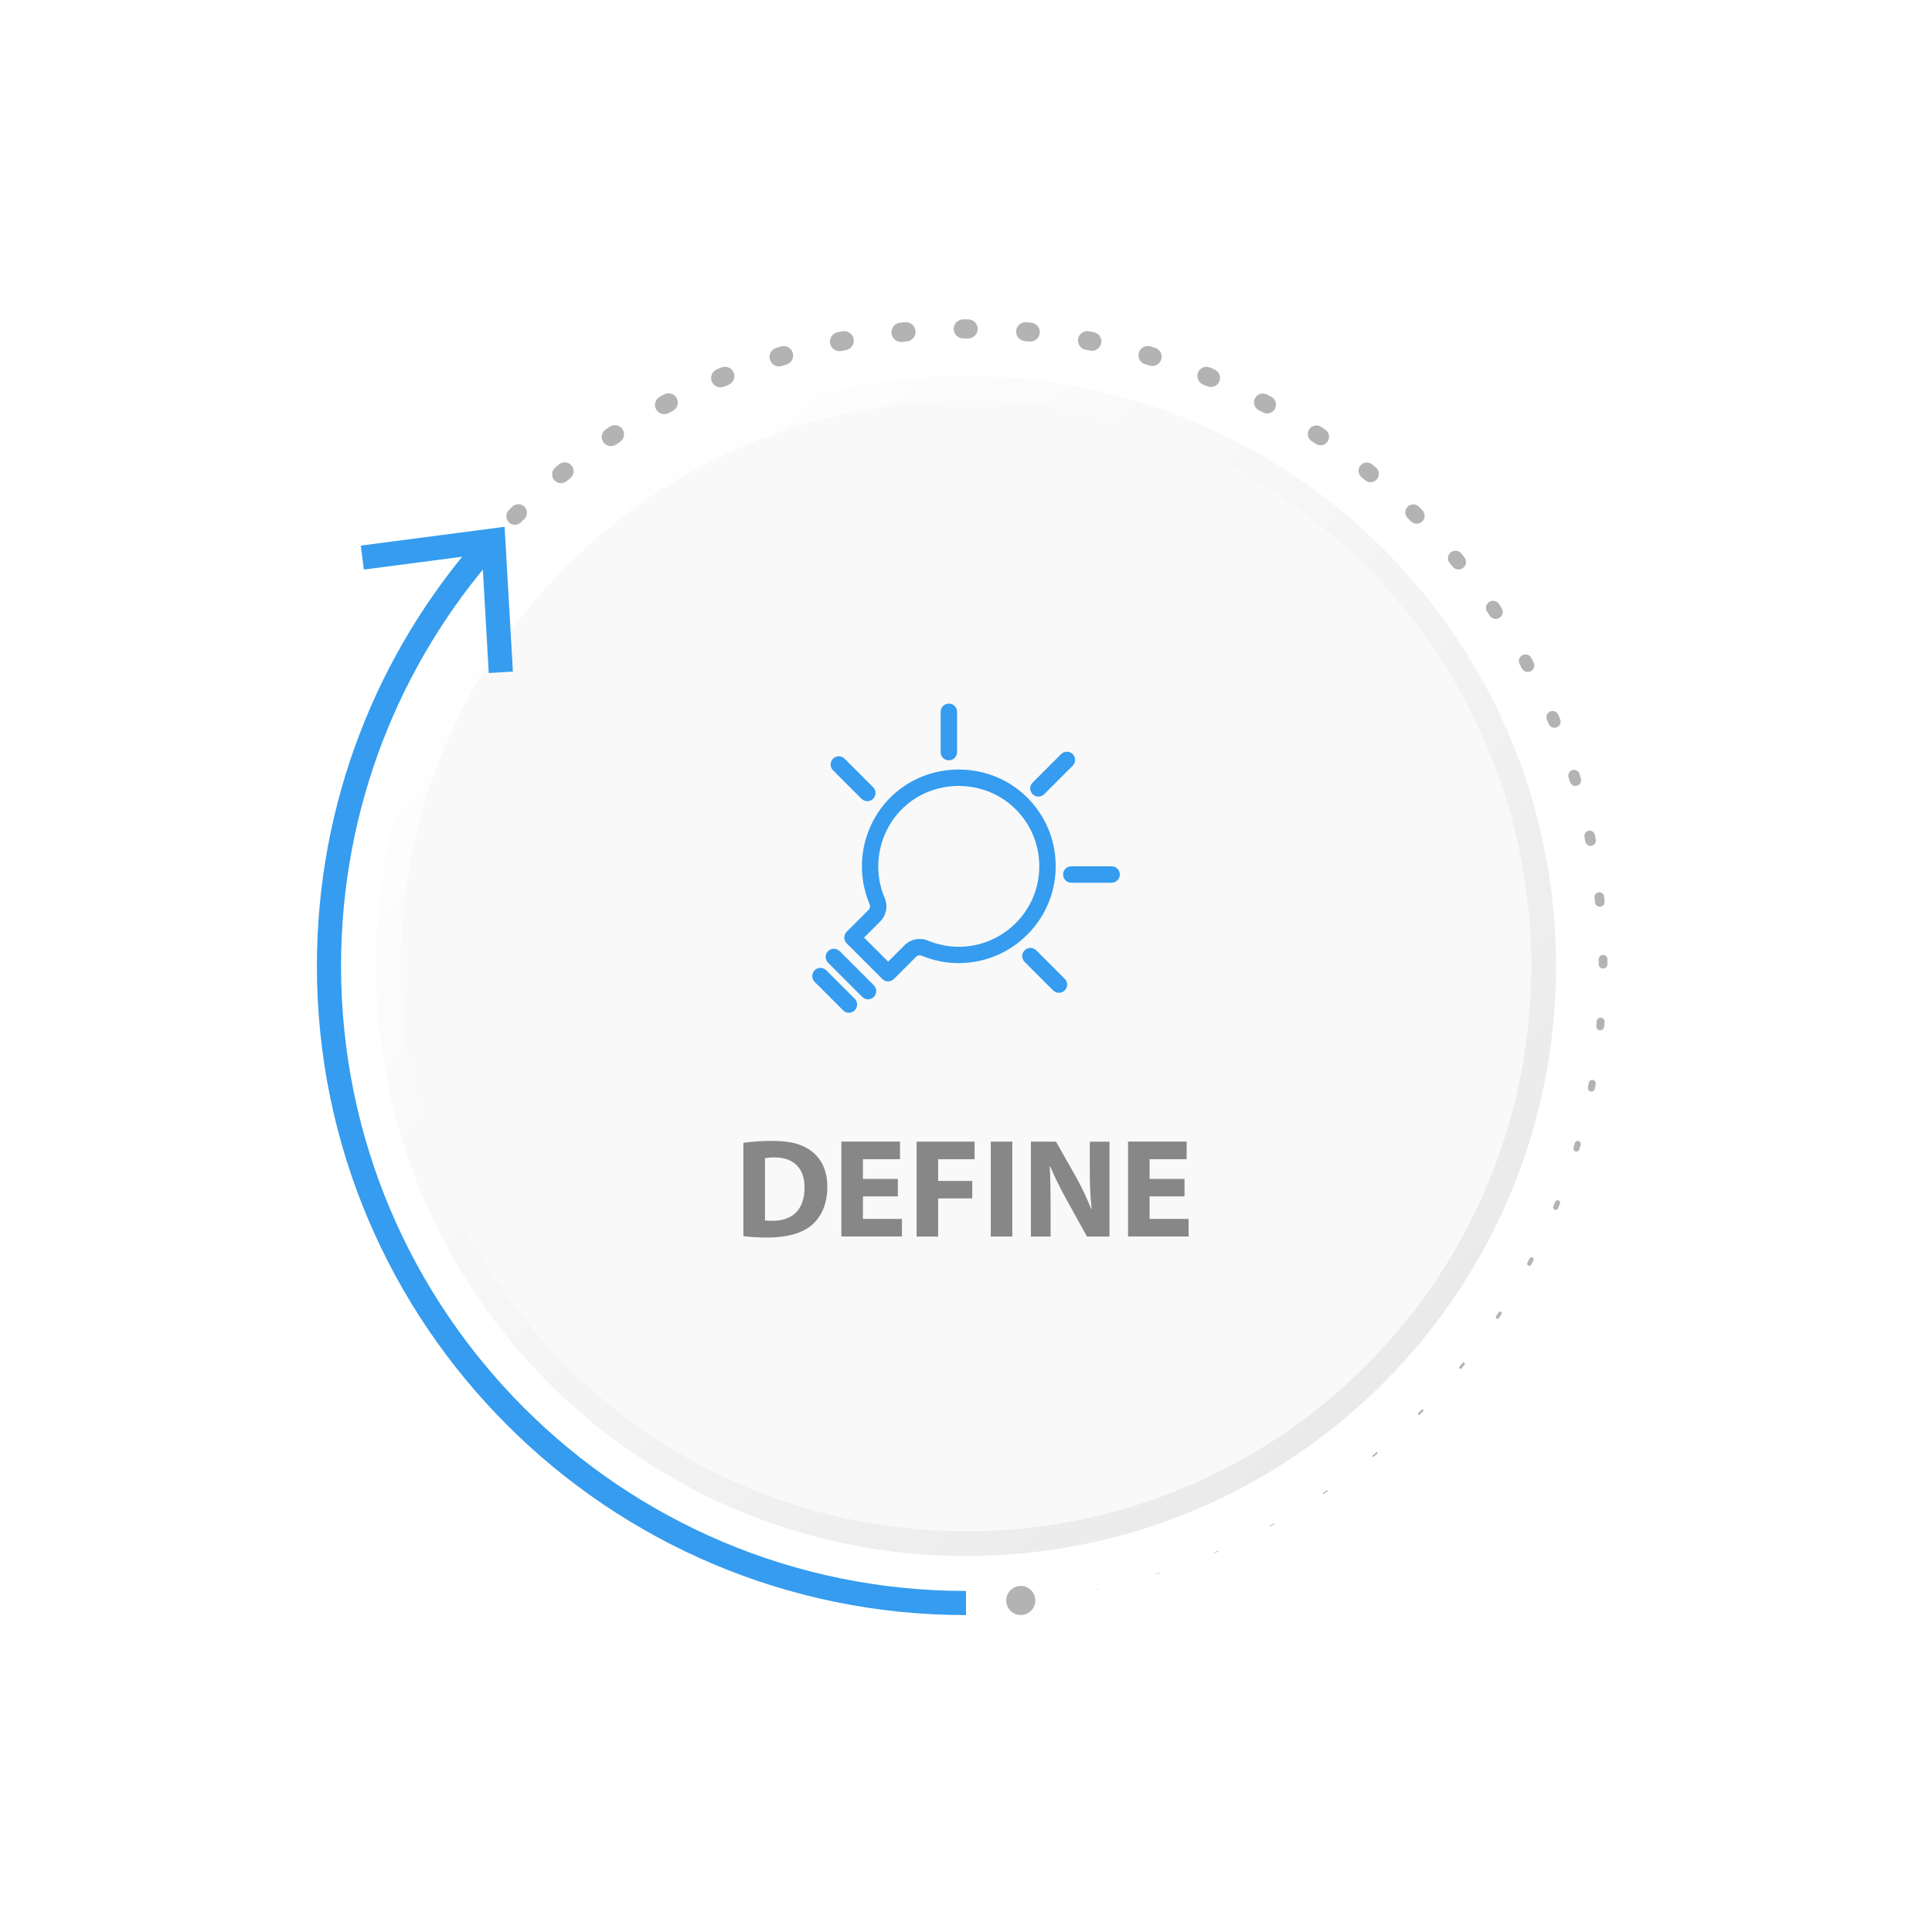
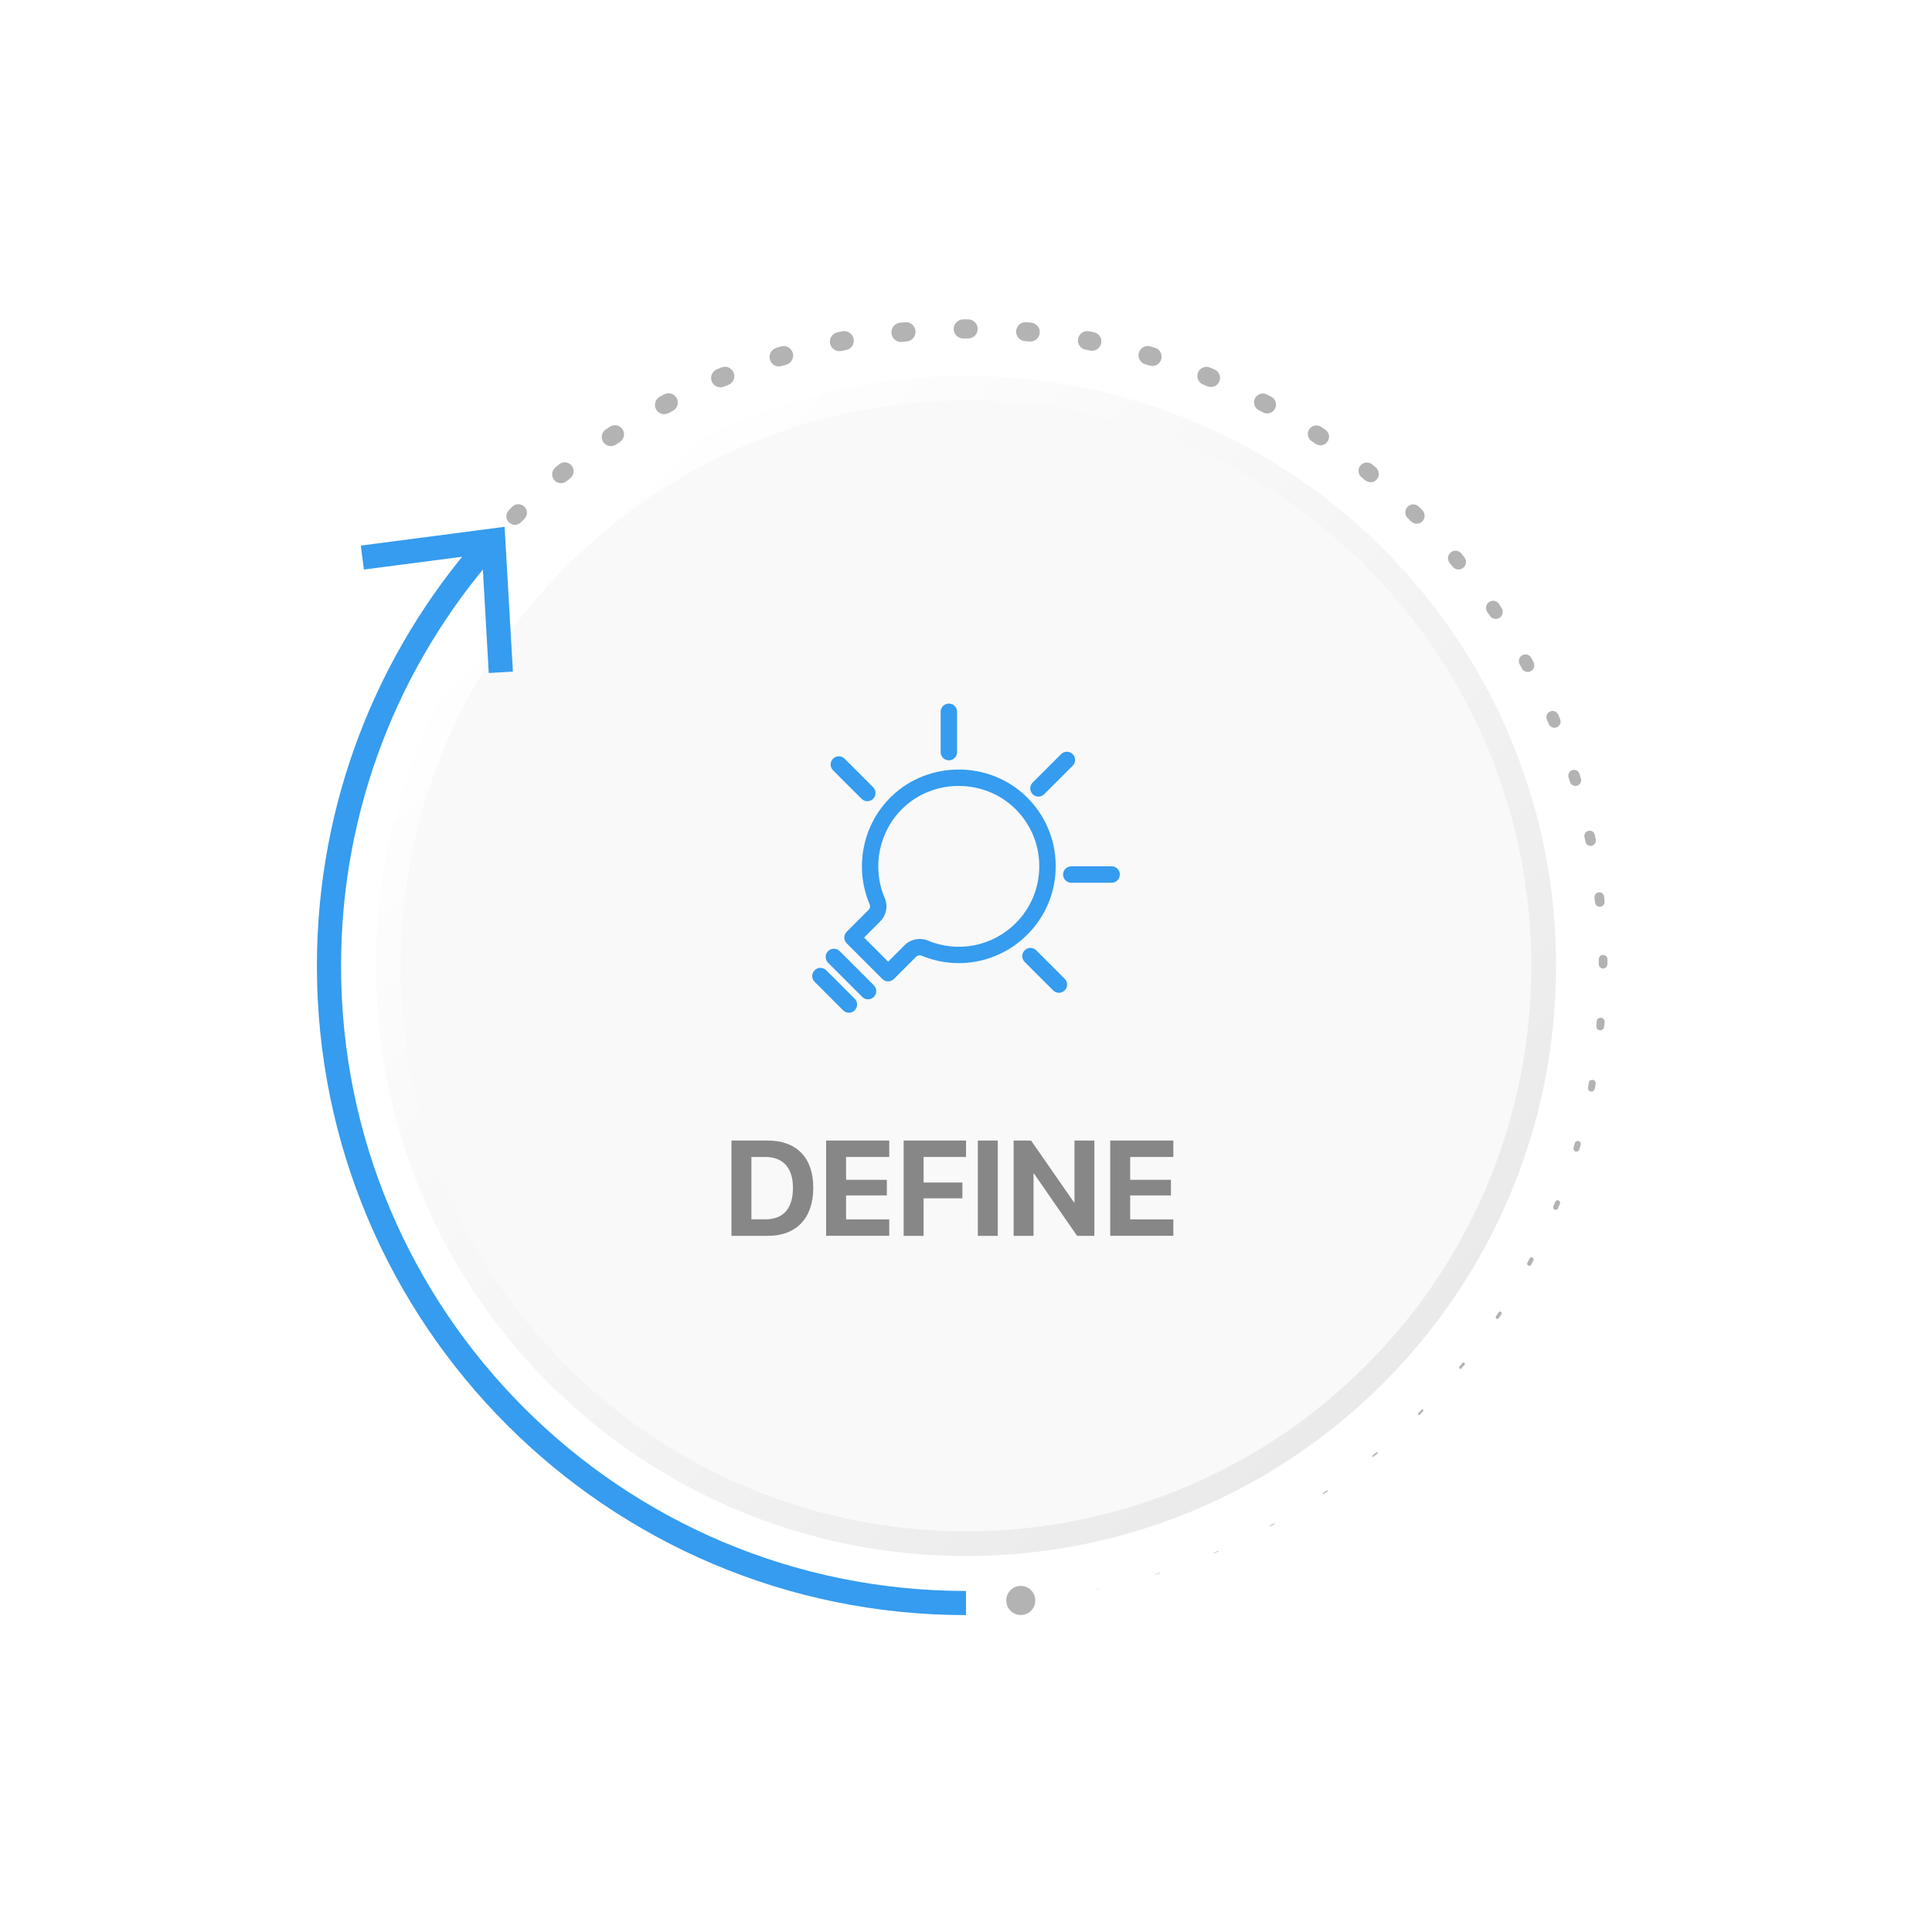
<svg xmlns="http://www.w3.org/2000/svg" id="Layer_1" viewBox="0 0 400 400">
  <defs>
    <style>.cls-1{fill:url(#linear-gradient);}.cls-2{fill:#f9f9f9;}.cls-3{fill:#b3b3b3;}.cls-4{fill:#359cef;}.cls-5{fill:#878787;}.cls-6{fill:none;stroke:#359cef;stroke-miterlimit:10;stroke-width:5px;}</style>
-     <linearGradient id="linear-gradient" x1="-446.96" y1="113.62" x2="-619.72" y2="286.38" gradientTransform="translate(-333.34) rotate(-180) scale(1 -1)" gradientUnits="userSpaceOnUse">
+     <linearGradient id="linear-gradient" x1="-5460.96" y1="113.62" x2="-5633.72" y2="286.38" gradientTransform="translate(-5347.34) rotate(-180) scale(1 -1)" gradientUnits="userSpaceOnUse">
      <stop offset="0" stop-color="#fff" />
      <stop offset="1" stop-color="#ebeaea" />
    </linearGradient>
  </defs>
  <path class="cls-1" d="M77.84,200c0,67.47,54.69,122.16,122.16,122.16s122.16-54.69,122.16-122.16c0-47.78-27.43-89.15-67.41-109.23-8.38-4.21-17.31-7.48-26.65-9.68-9.02-2.13-18.43-3.25-28.1-3.25-67.47,0-122.16,54.69-122.16,122.16Z" />
  <circle class="cls-2" cx="200" cy="200" r="117.04" transform="translate(-82.84 200) rotate(-45)" />
  <g>
    <path class="cls-4" d="M183.88,203.19c-.43,0-.87-.17-1.2-.5l-7.38-7.38c-.66-.66-.66-1.74,0-2.4l4.53-4.53c.3-.3,.39-.76,.23-1.14h0c-3.28-7.66-1.44-16.67,4.59-22.43,7.7-7.36,20.19-7.31,27.83,.12,3.89,3.78,6.05,8.84,6.09,14.25,.04,5.41-2.05,10.5-5.88,14.33-5.77,5.77-14.38,7.48-21.91,4.34-.37-.15-.81-.05-1.11,.24l-4.59,4.59c-.33,.33-.77,.5-1.2,.5Zm-4.98-9.07l4.98,4.98,3.39-3.39c1.28-1.28,3.17-1.66,4.81-.98,6.26,2.61,13.41,1.2,18.21-3.6,3.18-3.18,4.92-7.41,4.88-11.91-.03-4.5-1.83-8.7-5.06-11.84-6.35-6.17-16.73-6.22-23.13-.1-5.01,4.79-6.54,12.28-3.81,18.64,.72,1.67,.34,3.58-.95,4.87l-3.33,3.33Z" />
    <path class="cls-4" d="M179.72,206.9c-.43,0-.87-.17-1.2-.5l-7.08-7.08c-.66-.66-.66-1.74,0-2.4,.66-.66,1.74-.66,2.4,0l7.08,7.08c.66,.66,.66,1.74,0,2.4-.33,.33-.77,.5-1.2,.5Z" />
    <path class="cls-4" d="M175.76,209.68c-.43,0-.87-.17-1.2-.5l-5.9-5.9c-.66-.66-.66-1.74,0-2.4,.66-.66,1.74-.66,2.4,0l5.9,5.9c.66,.66,.66,1.74,0,2.4-.33,.33-.77,.5-1.2,.5Z" />
    <path class="cls-4" d="M219.24,205.55c-.43,0-.87-.17-1.2-.5l-5.9-5.9c-.66-.66-.66-1.74,0-2.4,.66-.66,1.74-.66,2.4,0l5.9,5.9c.66,.66,.66,1.74,0,2.4-.33,.33-.77,.5-1.2,.5Z" />
    <path class="cls-4" d="M179.57,165.88c-.43,0-.87-.17-1.2-.5l-5.9-5.9c-.66-.66-.66-1.74,0-2.4,.66-.66,1.74-.66,2.4,0l5.9,5.9c.66,.66,.66,1.74,0,2.4-.33,.33-.77,.5-1.2,.5Z" />
    <path class="cls-4" d="M214.99,164.93c-.43,0-.87-.17-1.2-.5-.66-.66-.66-1.74,0-2.4l5.9-5.9c.66-.66,1.74-.66,2.4,0,.66,.66,.66,1.74,0,2.4l-5.9,5.9c-.33,.33-.77,.5-1.2,.5Z" />
    <path class="cls-4" d="M230.15,182.76h-8.35c-.94,0-1.7-.76-1.7-1.7s.76-1.7,1.7-1.7h8.35c.94,0,1.7,.76,1.7,1.7s-.76,1.7-1.7,1.7Z" />
    <path class="cls-4" d="M196.45,157.42c-.94,0-1.7-.76-1.7-1.7v-8.35c0-.94,.76-1.7,1.7-1.7s1.7,.76,1.7,1.7v8.35c0,.94-.76,1.7-1.7,1.7Z" />
-   </g>
-   <g>
-     <path class="cls-5" d="M153.91,236.62c1.63-.26,3.76-.41,6.01-.41,3.73,0,6.15,.67,8.05,2.1,2.04,1.52,3.32,3.94,3.32,7.41,0,3.76-1.37,6.36-3.27,7.96-2.07,1.72-5.22,2.54-9.07,2.54-2.3,0-3.94-.15-5.04-.29v-19.3Zm4.46,16.04c.38,.09,.99,.09,1.55,.09,4.02,.03,6.65-2.19,6.65-6.88,.03-4.08-2.36-6.24-6.18-6.24-.99,0-1.63,.09-2.01,.17v12.86Z" />
-     <path class="cls-5" d="M185.89,247.7h-7.23v4.66h8.08v3.64h-12.54v-19.65h12.13v3.65h-7.67v4.08h7.23v3.62Z" />
-     <path class="cls-5" d="M189.77,236.36h12.01v3.65h-7.55v4.49h7.06v3.62h-7.06v7.9h-4.46v-19.65Z" />
-     <path class="cls-5" d="M209.59,236.36v19.65h-4.46v-19.65h4.46Z" />
-     <path class="cls-5" d="M213.44,256.01v-19.65h5.19l4.08,7.2c1.17,2.07,2.33,4.52,3.21,6.74h.09c-.29-2.59-.38-5.25-.38-8.19v-5.74h4.08v19.65h-4.66l-4.2-7.58c-1.17-2.1-2.45-4.64-3.41-6.94l-.09,.03c.12,2.59,.17,5.36,.17,8.57v5.92h-4.08Z" />
-     <path class="cls-5" d="M245.24,247.7h-7.23v4.66h8.08v3.64h-12.54v-19.65h12.13v3.65h-7.67v4.08h7.23v3.62Z" />
  </g>
  <g>
    <polygon class="cls-3" points="211.5 331.39 211 331.43 210.99 331.43 211 331.42 211 331.42 211.5 331.38 211.5 331.38 211.5 331.39" />
    <path class="cls-3" d="M199.09,331.92h-.99s-.02-.02-.02-.03c0-.01,.01-.02,.02-.02h.99s.02,.02,.02,.03c0,.01-.01,.02-.02,.02Z" />
    <path class="cls-3" d="M186.21,331.23l-.99-.1s-.04-.02-.04-.05c0-.02,.02-.04,.05-.04h0l.99,.11s.04,.02,.04,.05c0,.02-.02,.04-.05,.04Z" />
    <path class="cls-3" d="M173.45,329.28l-.97-.2s-.05-.04-.05-.07c0-.03,.04-.05,.07-.05h0l.97,.2s.05,.04,.05,.07-.04,.05-.07,.05Z" />
    <path class="cls-3" d="M160.95,326.09l-.95-.3s-.07-.06-.05-.1c.01-.04,.06-.07,.1-.05h0l.94,.3s.07,.06,.05,.1c-.01,.04-.06,.06-.1,.05Z" />
    <path class="cls-3" d="M148.81,321.7l-.92-.39c-.06-.03-.09-.1-.07-.16,.03-.06,.1-.09,.16-.07h0l.91,.39c.06,.03,.09,.1,.06,.16-.03,.06-.1,.09-.16,.06Z" />
    <path class="cls-3" d="M137.15,316.16l-.87-.47c-.09-.05-.12-.16-.07-.24,.05-.09,.16-.12,.24-.07h0l.87,.48c.09,.05,.12,.15,.07,.24-.05,.08-.15,.12-.24,.07Z" />
    <path class="cls-3" d="M126.08,309.5l-.82-.56c-.11-.07-.14-.22-.06-.33,.07-.11,.22-.14,.33-.06h0l.82,.56c.11,.07,.13,.22,.06,.32-.07,.11-.22,.13-.32,.06Z" />
    <path class="cls-3" d="M115.7,301.8l-.77-.63c-.12-.1-.14-.29-.04-.41s.29-.14,.41-.04h0l.76,.64c.12,.1,.14,.28,.04,.4-.1,.12-.28,.14-.4,.04Z" />
    <path class="cls-3" d="M106.1,293.14l-.7-.7c-.14-.14-.14-.38,0-.52,.14-.14,.38-.14,.52,0h0l.69,.72c.14,.14,.14,.37,0,.51-.14,.14-.37,.14-.51,0Z" />
    <path class="cls-3" d="M97.38,283.58l-.63-.77c-.16-.2-.13-.49,.06-.65,.2-.16,.49-.13,.65,.06h0l.62,.78c.16,.19,.13,.48-.07,.64-.19,.16-.48,.13-.64-.06Z" />
    <path class="cls-3" d="M89.62,273.22l-.55-.83c-.17-.25-.1-.6,.15-.77,.25-.17,.6-.1,.77,.15h0l.54,.84c.17,.25,.1,.59-.15,.76-.25,.16-.59,.09-.75-.15Z" />
    <path class="cls-3" d="M82.91,262.13l-.47-.88c-.17-.31-.05-.7,.26-.87s.7-.05,.87,.26h0l.45,.89c.16,.31,.04,.7-.27,.86-.31,.16-.69,.04-.86-.26Z" />
    <path class="cls-3" d="M77.31,250.44l-.38-.92c-.16-.38,.02-.81,.4-.96s.81,.02,.96,.4h0l.36,.93h0c.15,.38-.03,.8-.41,.95-.37,.15-.79-.03-.94-.4Z" />
    <path class="cls-3" d="M72.9,238.24l-.29-.96c-.13-.44,.11-.9,.55-1.03,.44-.13,.9,.11,1.03,.55h0v.02l.28,.95h0c.13,.44-.13,.9-.56,1.02-.43,.12-.88-.12-1.01-.55Z" />
    <path class="cls-3" d="M69.69,225.66l-.2-.98c-.1-.5,.22-.98,.72-1.08,.5-.1,.98,.22,1.08,.72h0v.02l.18,.97h0c.09,.5-.24,.98-.73,1.07-.49,.09-.97-.23-1.06-.72Z" />
    <path class="cls-3" d="M67.73,212.81l-.1-1c-.06-.56,.35-1.05,.91-1.11,.56-.06,1.05,.35,1.11,.91h0v.02l.09,.98h0c.05,.56-.36,1.05-.92,1.1-.55,.05-1.03-.36-1.09-.9Z" />
    <path class="cls-3" d="M67,199.83v-1c0-.61,.49-1.11,1.1-1.11,.61,0,1.11,.49,1.11,1.1h0v1.01h-.01c0,.62-.5,1.1-1.11,1.1-.6,0-1.08-.5-1.09-1.1Z" />
    <path class="cls-3" d="M67.55,186.82l.09-1c.06-.66,.65-1.14,1.31-1.08,.66,.06,1.14,.65,1.08,1.31h0v.03l-.11,.98h0c-.07,.66-.66,1.14-1.31,1.06-.65-.07-1.12-.65-1.06-1.3Z" />
    <path class="cls-3" d="M69.37,173.93l.19-.98c.14-.7,.82-1.16,1.52-1.02,.7,.14,1.16,.82,1.02,1.52h0v.03l-.21,.96h0c-.15,.7-.83,1.15-1.52,1-.69-.14-1.13-.82-1-1.5Z" />
    <path class="cls-3" d="M72.46,161.27l.29-.96c.22-.73,.99-1.15,1.72-.93,.73,.22,1.15,.99,.93,1.72h0v.03l-.3,.93h0c-.23,.73-1,1.14-1.73,.91-.72-.23-1.12-.99-.9-1.71Z" />
    <path class="cls-3" d="M76.77,148.97l.38-.93c.31-.75,1.17-1.11,1.93-.8,.75,.31,1.11,1.17,.8,1.93h0v.03l-.39,.9h0c-.32,.76-1.18,1.1-1.93,.78-.74-.32-1.08-1.17-.78-1.91Z" />
    <path class="cls-3" d="M82.27,137.14l.47-.89c.41-.76,1.36-1.06,2.12-.65,.76,.41,1.06,1.36,.65,2.12h0v.03l-.48,.86h0c-.42,.77-1.36,1.04-2.12,.63-.75-.41-1.03-1.35-.63-2.1Z" />
    <path class="cls-3" d="M88.9,125.9l.56-.84c.51-.76,1.54-.97,2.3-.47,.76,.51,.97,1.54,.47,2.3h0v.03l-.56,.81h0c-.52,.76-1.54,.96-2.3,.44-.75-.51-.94-1.53-.44-2.28Z" />
    <path class="cls-3" d="M96.62,115.36l.64-.78c.6-.74,1.69-.85,2.43-.24,.74,.6,.85,1.69,.24,2.43h0v.02l-.63,.75h0c-.61,.74-1.69,.84-2.43,.23-.73-.61-.83-1.68-.23-2.41Z" />
    <path class="cls-3" d="M105.34,105.62l.71-.71c.69-.7,1.82-.7,2.52,0,.7,.69,.7,1.82,0,2.52h-.01v.02l-.71,.69h0c-.7,.7-1.82,.69-2.51,0-.69-.69-.68-1.81,0-2.5Z" />
    <path class="cls-3" d="M114.97,96.78l.78-.64c.78-.65,1.94-.54,2.59,.25,.65,.78,.54,1.94-.25,2.59h-.01v.02l-.77,.62h-.01c-.79,.65-1.94,.53-2.58-.26-.63-.78-.52-1.93,.26-2.57Z" />
-     <path class="cls-3" d="M125.42,88.91l.83-.56c.87-.58,2.04-.35,2.63,.51s.35,2.04-.51,2.63h-.01v.02l-.83,.54h-.01c-.87,.58-2.04,.34-2.62-.53-.57-.87-.34-2.03,.52-2.61Z" />
+     <path class="cls-3" d="M125.42,88.91l.83-.56c.87-.58,2.04-.35,2.63,.51,.58,.87,.35,2.04-.51,2.63h-.01v.02l-.83,.54h-.01c-.87,.58-2.04,.34-2.62-.53-.57-.87-.34-2.03,.52-2.61Z" />
    <path class="cls-3" d="M136.61,82.12l.89-.47c.94-.5,2.1-.15,2.61,.79,.5,.94,.15,2.1-.79,2.61h-.02l-.86,.47h-.01c-.94,.51-2.1,.15-2.6-.79-.5-.94-.15-2.1,.79-2.6Z" />
    <path class="cls-3" d="M148.42,76.47l.93-.39c.99-.41,2.13,.06,2.54,1.05,.41,.99-.06,2.13-1.05,2.54h-.02l-.9,.38h-.01c-.99,.41-2.13-.06-2.54-1.05-.41-.99,.06-2.13,1.05-2.53Z" />
    <path class="cls-3" d="M160.72,72.02l.96-.29c1.04-.31,2.13,.27,2.45,1.31,.31,1.04-.27,2.13-1.31,2.45h-.02l-.94,.29h-.01c-1.04,.32-2.13-.27-2.44-1.31-.31-1.04,.27-2.13,1.31-2.44Z" />
    <path class="cls-3" d="M173.41,68.79l.99-.2c1.07-.21,2.12,.48,2.33,1.56s-.48,2.12-1.56,2.33h-.02l-.96,.19h-.01c-1.07,.21-2.11-.49-2.32-1.56-.21-1.07,.48-2.11,1.56-2.32Z" />
-     <path class="cls-3" d="M186.35,66.81l1-.1c1.1-.11,2.08,.69,2.19,1.79s-.69,2.08-1.79,2.19h-.01l-.97,.1h-.01c-1.1,.11-2.08-.69-2.19-1.79-.11-1.1,.69-2.08,1.79-2.19h0Z" />
+     <path class="cls-3" d="M186.35,66.81l1-.1c1.1-.11,2.08,.69,2.19,1.79,.11,1.1-.69,2.08-1.79,2.19h-.01l-.97,.1h-.01c-1.1,.11-2.08-.69-2.19-1.79-.11-1.1,.69-2.08,1.79-2.19h0Z" />
    <path class="cls-3" d="M199.43,66.12h1.01c1.09,0,1.98,.89,1.98,1.98,0,1.09-.89,1.98-1.98,1.98h-1c-1.09,0-1.98-.88-1.99-1.97,0-1.09,.88-1.98,1.98-1.99h0Z" />
    <path class="cls-3" d="M212.51,66.71l1,.1c1.08,.11,1.87,1.07,1.76,2.14-.11,1.08-1.07,1.87-2.14,1.76h0l-.97-.09h-.01c-1.08-.1-1.87-1.06-1.77-2.14,.1-1.08,1.06-1.87,2.14-1.77h0Z" />
    <path class="cls-3" d="M225.47,68.58l.99,.2c1.05,.21,1.74,1.23,1.53,2.28s-1.23,1.74-2.28,1.53h0l-.96-.19h-.01c-1.05-.21-1.74-1.23-1.53-2.28,.21-1.05,1.23-1.74,2.28-1.53h0Z" />
    <path class="cls-3" d="M238.18,71.72l.96,.29c1.02,.31,1.59,1.38,1.28,2.4s-1.38,1.59-2.4,1.28h0l-.93-.28h-.01c-1.02-.31-1.6-1.38-1.29-2.4,.31-1.02,1.38-1.6,2.4-1.29h0Z" />
    <path class="cls-3" d="M250.51,76.1l.93,.39c.96,.4,1.41,1.51,1.01,2.47-.4,.96-1.49,1.41-2.45,1.02h-.01l-.91-.38h-.01c-.97-.4-1.43-1.5-1.04-2.47,.39-.97,1.5-1.43,2.46-1.04h.02Z" />
    <path class="cls-3" d="M262.33,81.68l.89,.48c.89,.48,1.22,1.59,.74,2.48-.48,.88-1.58,1.22-2.46,.75h-.01l-.87-.46h-.01c-.9-.48-1.24-1.59-.77-2.48,.47-.9,1.58-1.24,2.48-.77h.01Z" />
    <path class="cls-3" d="M273.55,88.39l.83,.56c.81,.55,1.03,1.65,.48,2.46-.54,.81-1.64,1.03-2.45,.49h-.01l-.82-.55h-.01c-.82-.55-1.05-1.65-.51-2.47,.54-.82,1.64-1.05,2.46-.51h.01Z" />
    <path class="cls-3" d="M284.07,96.15l.78,.64c.73,.6,.84,1.69,.24,2.42-.6,.73-1.67,.84-2.41,.24h-.01l-.76-.62h0c-.74-.61-.85-1.69-.26-2.43,.6-.74,1.68-.85,2.42-.26h.01Z" />
    <path class="cls-3" d="M293.76,104.91l.71,.71c.64,.64,.64,1.69,0,2.33-.64,.64-1.67,.64-2.31,.01h-.01l-.7-.69h0c-.65-.65-.66-1.69-.03-2.35,.64-.65,1.69-.66,2.34-.03l.02,.02Z" />
    <path class="cls-3" d="M302.54,114.58l.63,.78c.54,.66,.44,1.64-.22,2.19-.66,.54-1.63,.45-2.17-.2h0l-.63-.76h0c-.55-.67-.47-1.65,.19-2.21,.66-.55,1.64-.47,2.2,.19v.02Z" />
    <path class="cls-3" d="M310.33,125.04l.56,.84c.45,.67,.26,1.58-.41,2.02-.67,.44-1.56,.27-2.01-.39h0l-.55-.82h0c-.46-.68-.29-1.59,.38-2.05,.67-.46,1.58-.29,2.04,.38v.02Z" />
    <path class="cls-3" d="M317.04,136.22l.47,.89c.35,.67,.1,1.49-.57,1.85-.66,.35-1.48,.11-1.84-.55h0l-.47-.87h0c-.37-.67-.12-1.51,.54-1.88,.67-.37,1.5-.12,1.87,.54v.02Z" />
    <path class="cls-3" d="M322.63,147.99l.38,.93c.27,.65-.04,1.4-.69,1.66-.65,.27-1.38-.04-1.66-.68h0l-.39-.91h0c-.28-.66,.02-1.41,.67-1.69,.65-.28,1.4,.02,1.68,.67v.02Z" />
    <path class="cls-3" d="M327.02,160.24l.29,.96c.19,.63-.17,1.28-.79,1.47-.62,.19-1.27-.16-1.47-.78h0l-.3-.95h0c-.2-.63,.15-1.3,.78-1.5,.63-.2,1.29,.15,1.49,.78v.02Z" />
    <path class="cls-3" d="M330.19,172.86l.19,.98c.12,.59-.27,1.16-.86,1.28-.58,.11-1.15-.26-1.27-.84h0l-.2-.97h0c-.12-.6,.25-1.18,.85-1.31,.59-.12,1.17,.25,1.3,.85v.02Z" />
    <path class="cls-3" d="M332.11,185.64l.1,1c.05,.55-.35,1.03-.89,1.09-.54,.05-1.03-.34-1.09-.88h0l-.11-.99h0c-.06-.56,.33-1.05,.89-1.12,.55-.06,1.05,.33,1.11,.89h0Z" />
    <path class="cls-3" d="M332.8,198.62v1c0,.5-.4,.9-.9,.9-.49,0-.9-.4-.9-.89h0v-.99h-.01c0-.51,.39-.92,.9-.93,.5,0,.92,.39,.92,.9h0Z" />
    <path class="cls-3" d="M332.22,211.59l-.1,.99c-.04,.45-.44,.77-.89,.73-.44-.04-.77-.43-.73-.87h0l.08-.99h0c.04-.46,.43-.79,.88-.75,.45,.04,.78,.43,.75,.88h0Z" />
    <path class="cls-3" d="M330.37,224.44l-.19,.98c-.08,.39-.45,.64-.84,.56-.39-.08-.64-.45-.57-.83h0l.18-.98h0c.07-.4,.45-.66,.84-.59s.65,.45,.58,.84h0Z" />
    <path class="cls-3" d="M327.27,237.03l-.29,.95c-.1,.33-.45,.52-.78,.42-.33-.1-.51-.45-.42-.77l.27-.95c.09-.34,.44-.53,.78-.44,.34,.09,.53,.44,.44,.78h0Z" />
    <path class="cls-3" d="M322.96,249.24l-.38,.92c-.11,.27-.42,.4-.69,.29-.27-.11-.4-.42-.29-.69l.37-.92c.11-.28,.42-.41,.7-.31,.28,.11,.41,.42,.31,.7h0Z" />
    <path class="cls-3" d="M317.47,260.97l-.47,.88c-.11,.21-.38,.29-.59,.18-.21-.11-.29-.38-.18-.59l.45-.88c.11-.22,.38-.31,.6-.2,.22,.11,.31,.38,.2,.6h0Z" />
    <path class="cls-3" d="M310.86,272.09l-.55,.83c-.11,.16-.32,.2-.48,.1-.16-.1-.2-.32-.1-.48l.54-.83c.1-.16,.32-.21,.49-.11,.16,.1,.21,.32,.11,.49h0Z" />
    <path class="cls-3" d="M303.23,282.53l-.63,.77c-.1,.12-.27,.14-.39,.04-.12-.1-.14-.27-.04-.39l.62-.77c.1-.12,.27-.14,.39-.05,.12,.1,.14,.27,.05,.39h0Z" />
    <path class="cls-3" d="M294.64,292.18l-.7,.71c-.09,.09-.23,.09-.31,0-.09-.09-.09-.23,0-.31l.69-.71c.09-.09,.23-.09,.32,0s.09,.23,0,.32h0Z" />
    <path class="cls-3" d="M285.15,300.95l-.76,.64c-.07,.06-.17,.05-.23-.02-.06-.07-.05-.17,.02-.23l.76-.64c.07-.06,.18-.05,.24,.02,.06,.07,.05,.18-.02,.24h0Z" />
    <path class="cls-3" d="M274.86,308.75l-.82,.56c-.05,.03-.12,.02-.15-.03-.03-.05-.02-.12,.03-.15l.82-.56c.05-.04,.12-.02,.16,.03,.04,.05,.02,.12-.03,.16h0Z" />
    <path class="cls-3" d="M263.87,315.52l-.87,.48s-.08,0-.1-.03c-.02-.04,0-.08,.03-.1l.87-.48s.08,0,.1,.03c.02,.04,0,.08-.03,.1h0Z" />
    <path class="cls-3" d="M252.28,321.18l-.91,.39s-.06,0-.07-.03c-.01-.03,0-.06,.03-.07l.91-.39s.06,0,.08,.03c.01,.03,0,.06-.03,.08h0Z" />
    <path class="cls-3" d="M240.19,325.68l-.95,.3s-.04,0-.05-.02c0-.02,0-.04,.02-.05l.95-.3s.04,0,.05,.02c0,.02,0,.04-.02,.05h0Z" />
    <path class="cls-3" d="M227.71,328.97l-.97,.2s-.02,0-.02-.01c0-.01,0-.02,.01-.02l.97-.21s.02,0,.02,.02c0,.01,0,.02-.02,.02h0Z" />
    <polygon class="cls-3" points="214.84 331.05 214.34 331.1 214.84 331.05 214.84 331.05" />
    <path class="cls-3" d="M211.09,328.36c1.66-.14,3.11,1.09,3.25,2.75,.14,1.66-1.09,3.11-2.75,3.25-1.66,.14-3.11-1.09-3.25-2.75-.14-1.66,1.09-3.11,2.75-3.25Z" />
  </g>
  <g>
    <path class="cls-6" d="M200,331.89c-72.84,0-131.89-59.05-131.89-131.89,0-33.3,12.34-63.72,32.7-86.93" />
    <polygon class="cls-4" points="106.19 139.05 101.19 139.34 99.79 114.73 75.34 117.92 74.7 112.96 104.47 109.07 106.19 139.05" />
  </g>
+   <g>
+     <path class="cls-5" d="M151.44,236.14h7.53c5.91,0,9.41,3.51,9.41,9.76v.03c0,6.26-3.49,9.94-9.41,9.94h-7.53v-19.73Zm7.04,16.31c3.69,0,5.69-2.24,5.69-6.51v-.03c0-4.12-2.06-6.37-5.69-6.37h-2.91v12.91h2.91Z" />
+     <path class="cls-5" d="M171.04,236.14h13.07v3.4h-8.94v4.73h8.44v3.23h-8.44v4.96h8.94v3.4h-13.07v-19.73Z" />
+     <path class="cls-5" d="M187.09,236.14h12.92v3.4h-8.79v5.29h8.03v3.27h-8.03v7.77h-4.13v-19.73Z" />
+     <path class="cls-5" d="M202.45,236.14h4.13v19.73h-4.13v-19.73Z" />
+     <path class="cls-5" d="M209.86,236.14h3.61l8.91,12.82h.08v-12.82h4.12v19.73h-3.58l-8.94-12.92h-.08v12.92h-4.12v-19.73Z" />
+     <path class="cls-5" d="M229.86,236.14h13.07v3.4h-8.94v4.73h8.44v3.23h-8.44v4.96h8.94v3.4h-13.07v-19.73Z" />
+   </g>
</svg>
